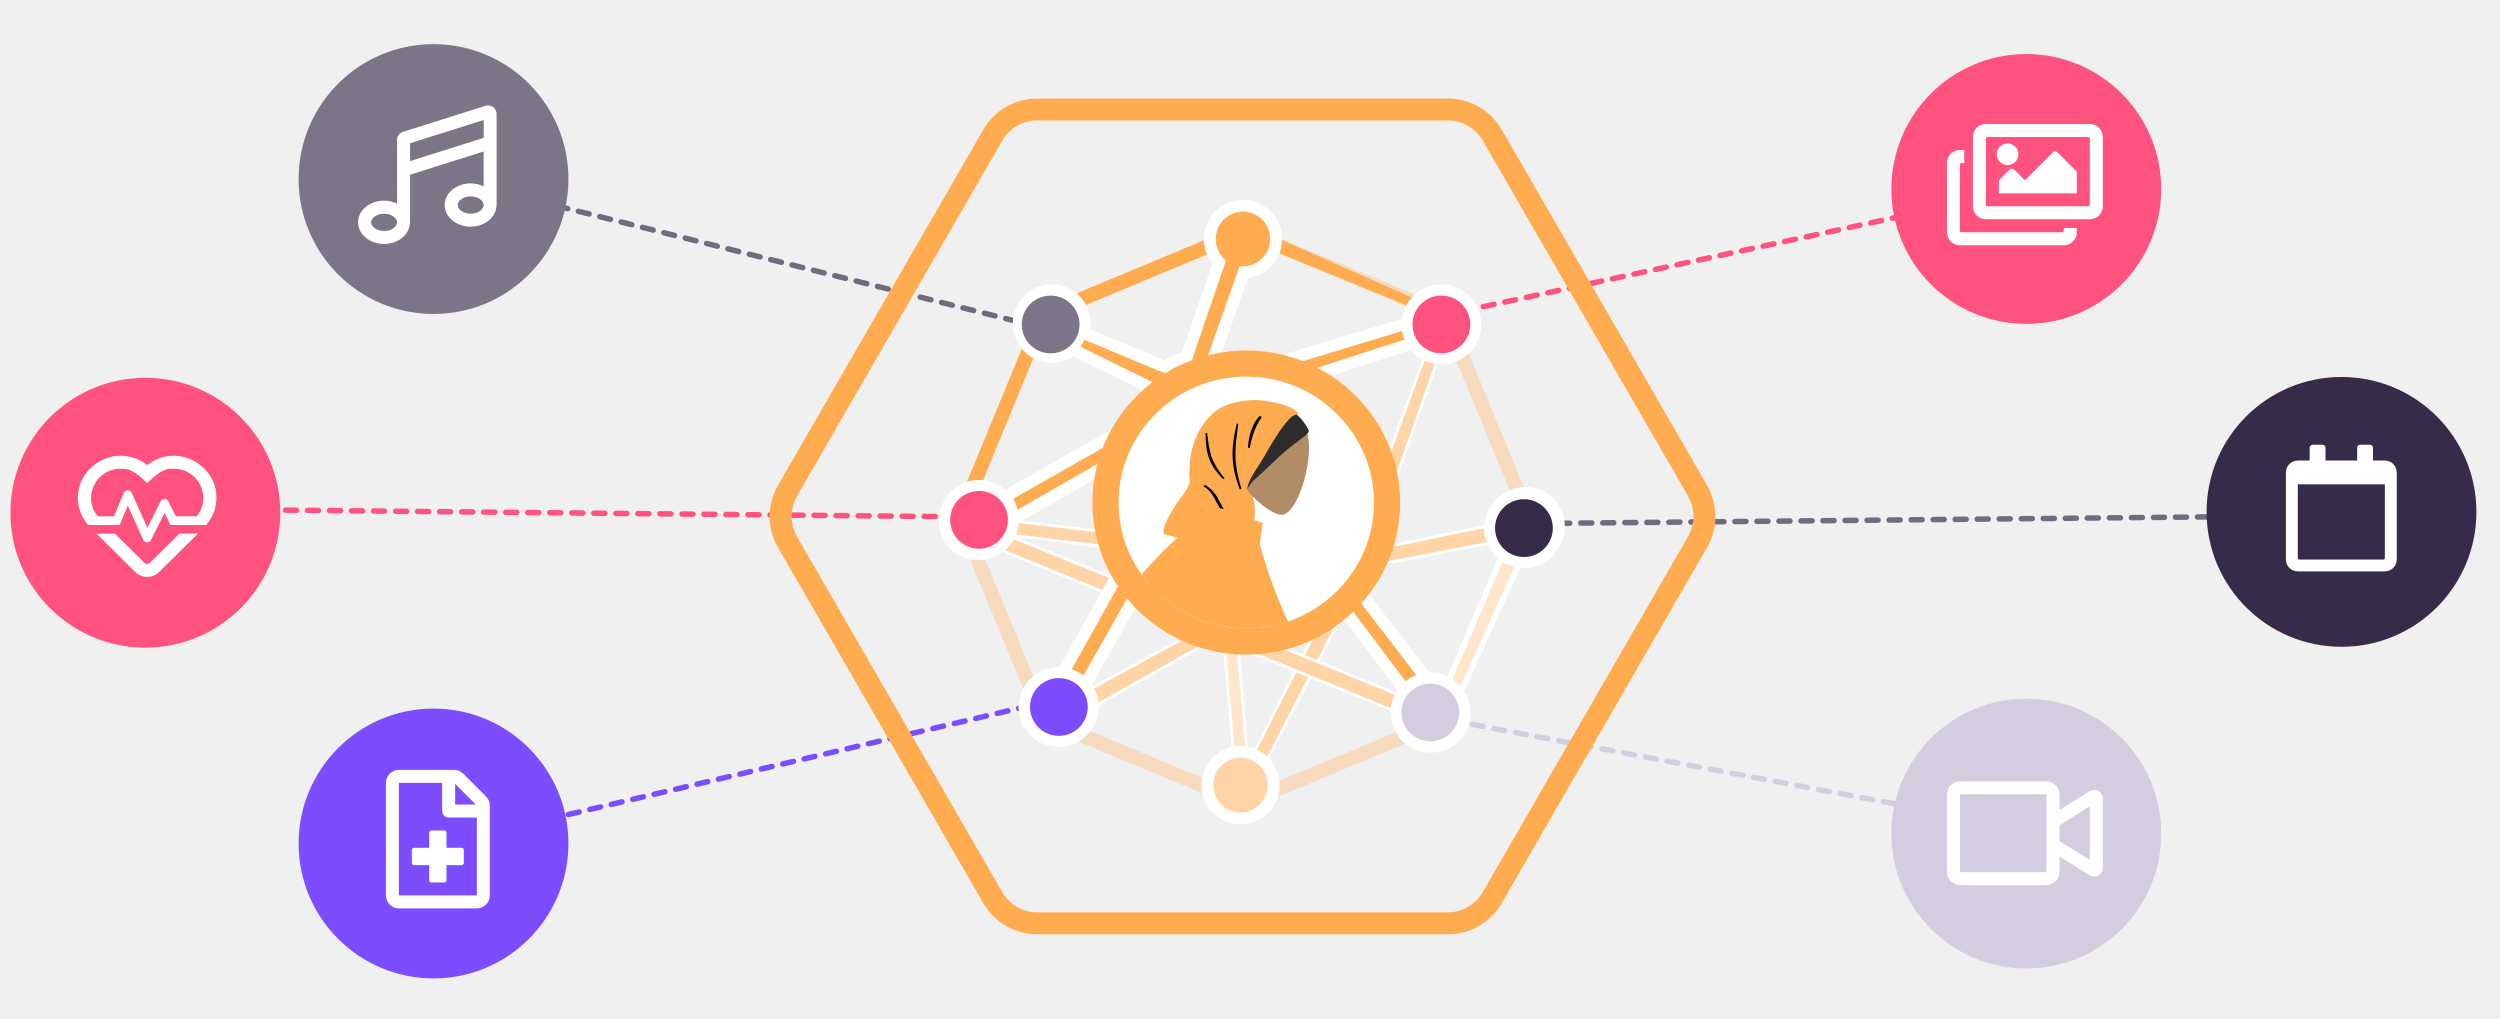
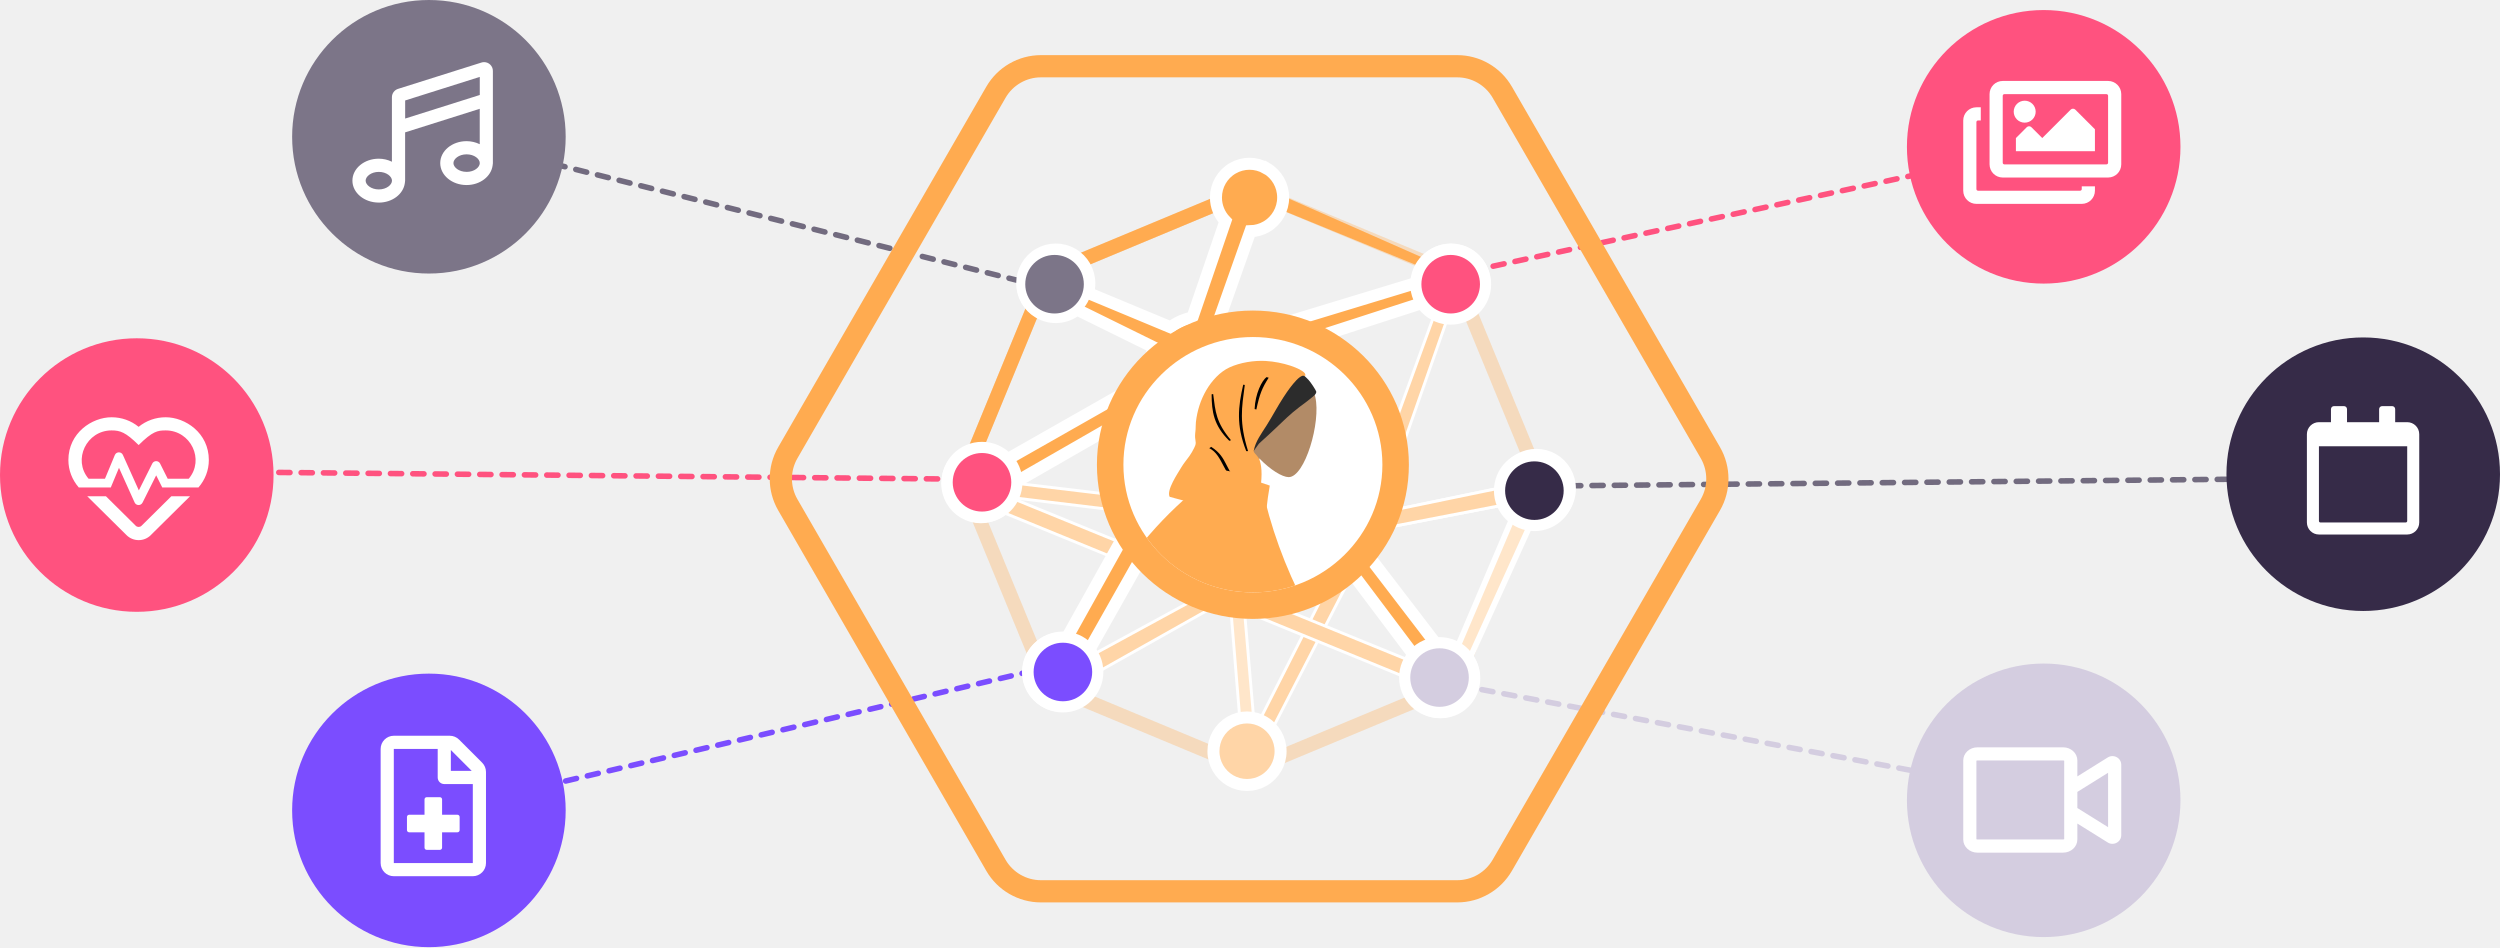
- <svg xmlns="http://www.w3.org/2000/svg" id="Layer_1" data-name="Layer 1" viewBox="0 0 1110 452">
+ <svg xmlns="http://www.w3.org/2000/svg" data-name="Layer 1" viewBox="0 0 1094.88 414.81">
  <defs>
-     <mask id="mask" x="591" y="-325.45" width="220.44" height="379.36" maskUnits="userSpaceOnUse" />
-     <mask id="mask-1" x="420.37" y="167.2" width="220.44" height="375.16" maskUnits="userSpaceOnUse">
-       <g id="mask-2">
-         <ellipse id="path-1-2" data-name="path-1" cx="553.35" cy="223.13" rx="56.71" ry="55.92" fill="#fff" />
-       </g>
+     <mask id="a" width="220.44" height="379.36" x="591" y="-325.45" maskUnits="userSpaceOnUse" />
+     <mask id="b" width="220.44" height="375.16" x="420.37" y="167.2" maskUnits="userSpaceOnUse">
+       <ellipse cx="553.35" cy="223.13" fill="#fff" data-name="path-1" rx="56.71" ry="55.92" />
    </mask>
  </defs>
-   <g id="humaaan-9">
-     <g id="Clipped">
-       <g mask="url(#mask)">
-         <g id="Group">
-           <g id="Bottom_Standing_Sprint" data-name="Bottom/Standing/Sprint">
-             <path id="Leg" d="M675.24-180.62c1.66,22.64,108.43,89.3,109.05,91.17.28.83-10.8,41.74-33.23,93.46l9.33,3.63c34.41-54.78,50.73-99.72,48.96-105.56-2.53-8.36-30.14-35.85-82.84-82.47l-51.27-.24Z" fill="#b28b67" />
-             <g id="Accessories_Shoe_Flat-Sneaker" data-name="Accessories/Shoe/Flat-Sneaker">
-               <path id="shoe" d="M747.62,2.25c-1.91,2.23-3.09,3.99-3.56,5.27-.57,1.56-1.14,3.93-1.71,7.11,1.81.66,18.05,6.57,48.72,17.73,2.79-3.73,2.88-6.26.28-7.58-2.61-1.33-4.76-2.45-6.47-3.38l-18.96-18.34c-.37-.35-.95-.34-1.3.02,0,0-.01.01-.02.02l-2.74,3h0c-2.95.26-5.22.1-6.8-.47-1.28-.47-2.86-1.63-4.75-3.49h0c-.72-.71-1.89-.71-2.6.02-.03.03-.06.06-.09.1Z" fill="#e4e4e4" />
-             </g>
-             <polygon id="Leg-2" data-name="Leg" points="687.51 -180.62 639.95 -51.69 593.2 44.94 604.23 44.94 724.9 -180.62 687.51 -180.62" fill="#997659" />
-             <g id="Accessories_Shoe_Flat-Sneaker-2" data-name="Accessories/Shoe/Flat-Sneaker">
-               <path id="shoe-2" data-name="shoe" d="M592.54,40.48c-1.03,2.75-1.54,4.8-1.54,6.17,0,1.66.28,4.08.83,7.26h51.84c1.35-4.46.57-6.86-2.33-7.22-2.9-.36-5.31-.68-7.23-.96l-24.1-10.75c-.46-.21-1.01,0-1.22.47,0,0,0,.02-.01.02l-1.55,3.76h0c-2.69,1.25-4.87,1.88-6.55,1.88-1.36,0-3.25-.55-5.65-1.65h0c-.92-.42-2.02-.02-2.44.91-.02.04-.04.08-.05.12Z" fill="#e4e4e4" />
-             </g>
-             <path id="Pant" d="M597.42,24.87l24.51,4.6c18.95-27.89,98.25-156.86,106.95-210.08h-54.56c-29.04,38.48-58.83,177.14-76.89,205.48Z" fill="#5c63ab" />
-           </g>
-         </g>
+   <g mask="url(#a)" transform="translate(-4.64 -19.6)">
+     <g data-name="Bottom/Standing/Sprint">
+       <path fill="#b28b67" d="M675.24-180.62c1.66 22.64 108.43 89.3 109.05 91.17.28.83-10.8 41.74-33.23 93.46l9.33 3.63c34.41-54.78 50.73-99.72 48.96-105.56-2.53-8.36-30.14-35.85-82.84-82.47l-51.27-.24z" />
+       <path fill="#e4e4e4" d="M747.62 2.25c-1.91 2.23-3.09 3.99-3.56 5.27-.57 1.56-1.14 3.93-1.71 7.11 1.81.66 18.05 6.57 48.72 17.73 2.79-3.73 2.88-6.26.28-7.58-2.61-1.33-4.76-2.45-6.47-3.38L765.92 3.06a.927.927 0 0 0-1.3.02l-.02.02-2.74 3c-2.95.26-5.22.1-6.8-.47-1.28-.47-2.86-1.63-4.75-3.49-.72-.71-1.89-.71-2.6.02-.03.03-.06.06-.09.1z" data-name="Accessories/Shoe/Flat-Sneaker" />
+       <path fill="#997659" d="M593.2 44.94h11.03L724.9-180.62h-37.39L639.95-51.69z" data-name="Leg" />
+       <g data-name="Accessories/Shoe/Flat-Sneaker">
+         <path fill="#e4e4e4" d="M592.54 40.48c-1.03 2.75-1.54 4.8-1.54 6.17 0 1.66.28 4.08.83 7.26h51.84c1.35-4.46.57-6.86-2.33-7.22-2.9-.36-5.31-.68-7.23-.96l-24.1-10.75a.922.922 0 0 0-1.22.47s0 .02-.01.02l-1.55 3.76c-2.69 1.25-4.87 1.88-6.55 1.88-1.36 0-3.25-.55-5.65-1.65a1.84 1.84 0 0 0-2.44.91c-.02.04-.04.08-.05.12z" data-name="shoe" />
      </g>
+       <path fill="#5c63ab" d="m597.42 24.87 24.51 4.6c18.95-27.89 98.25-156.86 106.95-210.08h-54.56c-29.04 38.48-58.83 177.14-76.89 205.48z" />
    </g>
  </g>
-   <line id="Path-7" x1="190.42" y1="77.14" x2="456.99" y2="144.07" fill="none" stroke="#726b7f" stroke-dasharray="4.89 4.89" stroke-linecap="round" stroke-linejoin="round" stroke-width="2.44" />
-   <line id="Path-8" x1="68.07" y1="225.93" x2="427.2" y2="229.46" fill="none" stroke="#ff527f" stroke-dasharray="4.89 4.89" stroke-linecap="round" stroke-linejoin="round" stroke-width="2.44" />
-   <line id="Path-9" x1="195.25" y1="375.12" x2="462.55" y2="312.07" fill="none" stroke="#7b4dff" stroke-dasharray="4.89 4.89" stroke-linecap="round" stroke-linejoin="round" stroke-width="2.44" />
-   <circle id="Oval-Copy-4" cx="64.54" cy="227.65" r="59.9" fill="#ff527f" />
-   <path id="h" d="M67.07,239.72l5.97-11.94,2.66,5.31h15.86c2.9-3.35,4.54-7.53,4.54-12.01.01-11.91-10.34-18.74-18.89-18.74-4.39,0-8.53,1.48-11.86,4.19-3.33-2.72-7.47-4.19-11.86-4.19-8.54,0-18.9,6.84-18.9,18.74,0,4.48,1.65,8.66,4.54,12.01h14.03l3.59-8.61,6.84,15.17c.66,1.48,2.75,1.53,3.47.07ZM65.45,234.38l-6.99-15.54c-.68-1.54-2.88-1.5-3.53.05l-4.31,10.36h-7.2c-7.06-8.35-.84-21.15,10.08-21.15,3.72,0,6.13.74,11.86,6.42,6.14-6.07,8.3-6.42,11.86-6.42,10.96,0,17.15,12.8,10.08,21.15h-9.22l-3.32-6.63c-.71-1.42-2.73-1.42-3.44,0l-5.88,11.76ZM70.66,253.97l17.22-17.04h-8.19l-13.08,12.94c-.7.68-1.81.68-2.51,0l-13.07-12.94h-8.19l17.22,17.04c2.94,2.91,7.68,2.92,10.62,0Z" fill="#fff" />
-   <circle id="Oval-Copy-3" cx="192.48" cy="79.5" r="59.9" fill="#7c7588" />
-   <path id="m" d="M170.54,108.33c5.93,0,10.76-3.74,11.4-8.54.08-.33.12-.67.12-1.04,0-.01,0-.02,0-.03v-21.15l32.68-10.32v15.5c-1.7-.82-3.65-1.33-5.77-1.33-6.37,0-11.53,4.3-11.53,9.61s5.16,9.61,11.53,9.61c5.93,0,10.76-3.75,11.41-8.55.07-.31.11-.64.12-.99v-.08h0s0,0,0,0v-40.36c0-2.2-1.8-3.85-3.84-3.85-.38,0-.77.06-1.16.18l-36.53,11.53c-1.6.5-2.69,1.98-2.69,3.66v28.25c-1.7-.83-3.65-1.33-5.77-1.33-6.37,0-11.53,4.3-11.53,9.61s5.16,9.61,11.53,9.61ZM182.08,71.52v-7.92l32.68-10.32v7.92l-32.68,10.32ZM208.99,94.87c-3.4,0-5.77-2.03-5.77-3.84s2.37-3.84,5.77-3.84,5.77,2.02,5.77,3.84h0c0,1.82-2.37,3.85-5.77,3.85ZM170.54,102.56c-3.4,0-5.77-2.03-5.77-3.84s2.37-3.84,5.77-3.84,5.77,2.03,5.77,3.84-2.37,3.84-5.77,3.84Z" fill="#fff" />
-   <circle id="Oval-Copy" cx="192.48" cy="374.51" r="59.9" fill="#7b4dff" />
-   <path id="f" d="M211.7,403.34c3.18,0,5.78-2.58,5.78-5.77v-39.89c0-1.53-.62-3-1.71-4.09l-10.08-10.08c-1.08-1.08-2.55-1.69-4.07-1.69h-24.51c-3.18.01-5.77,2.6-5.77,5.78v49.97c0,3.18,2.58,5.77,5.77,5.77h34.59ZM211.71,397.57h-34.6v-49.97h19.22v12.5c0,1.6,1.29,2.88,2.88,2.88h12.5v34.59ZM211.23,357.21h-9.14v-9.14l9.14,9.14ZM197.29,391.8c.53,0,.96-.43.96-.96v-6.73h6.73c.53,0,.96-.43.96-.96v-5.77c0-.53-.43-.96-.96-.96h-6.73v-6.73c0-.53-.43-.96-.96-.96h-5.77c-.53,0-.96.43-.96.96v6.73h-6.73c-.53,0-.96.43-.96.96v5.77c0,.53.43.96.96.96h6.73v6.73c0,.53.43.96.96.96h5.77Z" fill="#fff" />
-   <line id="Path-10" x1="898.73" y1="367.73" x2="627.49" y2="316.71" fill="none" stroke="#d4cde0" stroke-dasharray="4.89 4.89" stroke-linecap="round" stroke-linejoin="round" stroke-width="2.44" />
-   <line id="Path-11" x1="1039.25" y1="228.92" x2="668.18" y2="232.58" fill="none" stroke="#726b7f" stroke-dasharray="4.89 4.89" stroke-linecap="round" stroke-linejoin="round" stroke-width="2.44" />
-   <line id="Path-12" x1="902.32" y1="83.45" x2="633.11" y2="141.69" fill="none" stroke="#ff527f" stroke-dasharray="4.89 4.89" stroke-linecap="round" stroke-linejoin="round" stroke-width="2.44" />
-   <circle id="Oval" cx="899.68" cy="83.9" r="59.9" fill="#ff527f" />
-   <path id="i" d="M927.88,97.35c3.19,0,5.77-2.58,5.77-5.77v-30.76c0-3.19-2.58-5.77-5.77-5.77h-46.14c-3.19,0-5.77,2.58-5.77,5.77v30.76c0,3.19,2.58,5.77,5.77,5.77h46.14ZM927.16,91.59h-44.7c-.4,0-.72-.32-.72-.72v-29.32c0-.4.32-.72.72-.72h44.7c.4,0,.72.32.72.72v29.32c0,.4-.32.72-.72.72ZM891.36,73.32c2.65,0,4.81-2.15,4.81-4.81s-2.15-4.81-4.81-4.81-4.81,2.15-4.81,4.81,2.15,4.81,4.81,4.81ZM916.35,108.89c3.19,0,5.77-2.58,5.77-5.77v-1.92h-5.77v1.2c0,.4-.32.72-.72.72h-44.7c-.4,0-.72-.32-.72-.72v-29.32c0-.4.32-.72.72-.72h1.2v-5.77h-1.92c-3.19,0-5.77,2.58-5.77,5.77v30.76c0,3.19,2.58,5.77,5.77,5.77h46.14ZM922.12,85.82v-9.61l-8.59-8.59c-.56-.56-1.48-.56-2.04,0l-12.44,12.44-4.75-4.75c-.56-.56-1.48-.56-2.04,0l-4.75,4.75v5.77h34.6Z" fill="#fff" />
-   <circle id="Oval-Copy-2" cx="899.68" cy="370.1" r="59.9" fill="#d4cde0" />
-   <path id="v" d="M908.2,393.01c3.44,0,6.22-2.57,6.22-5.74v-7l13.18,8.21c.68.48,1.45.68,2.19.68,1.99,0,3.86-1.56,3.86-3.78v-30.87c0-2.22-1.86-3.78-3.86-3.78-.74,0-1.5.22-2.19.68l-13.18,8.22v-7c0-3.17-2.79-5.74-6.22-5.74h-37.53c-3.44,0-6.22,2.57-6.22,5.74v34.65c0,3.17,2.79,5.74,6.22,5.74h37.53ZM908.2,387.24h-37.53c-.24,0-.38-.07-.46-.13v-34.34c.07-.05.22-.13.46-.13h37.53c.24,0,.38.07.46.13v34.34c-.07.05-.22.13-.46.13ZM927.88,381.86l-13.46-8.39v-7.05l13.46-8.39v23.83Z" fill="#fff" />
-   <circle id="Oval-Copy-5" cx="1039.62" cy="227.28" r="59.9" fill="#362b48" />
-   <path id="c" d="M1058.88,253.69c2.91,0,5.27-2.36,5.27-5.27v-38.66c0-2.91-2.36-5.27-5.27-5.27h-5.27v-5.71c0-.72-.59-1.32-1.32-1.32h-4.39c-.72,0-1.32.59-1.32,1.32v5.71h-14.06v-5.71c0-.72-.59-1.32-1.32-1.32h-4.39c-.72,0-1.32.59-1.32,1.32v5.71h-5.27c-2.91,0-5.27,2.36-5.27,5.27v38.66c0,2.91,2.36,5.27,5.27,5.27h38.66ZM1058.22,248.42h-37.34c-.36,0-.66-.3-.66-.66v-32.73h38.66v32.73c0,.36-.3.66-.66.66Z" fill="#fff" />
-   <path id="Polygon" d="M662.57,60.01l91.14,157.87c4.07,7.05,4.07,15.74,0,22.8l-91.14,157.87c-4.07,7.05-11.6,11.4-19.74,11.4h-182.29c-8.14,0-15.67-4.34-19.74-11.4l-91.14-157.87c-4.07-7.05-4.07-15.74,0-22.8l91.14-157.87c4.07-7.05,11.6-11.4,19.74-11.4h182.29c8.14,0,15.67,4.34,19.74,11.4Z" fill="none" stroke="#ffab50" stroke-miterlimit="4" stroke-width="9.73" />
-   <g id="Group-2" data-name="Group">
-     <polygon id="Path-25" points="554.01 339.52 560.39 341.71 604.57 255.97 643.54 144.79 636.56 147.09 598.29 252.35 554.01 339.52" fill="#ffd5a7" fill-rule="evenodd" stroke="#fff" stroke-width="1.27" />
-     <polygon id="Path-24" points="472.9 311.98 590.37 248.03 675.22 230.5 675.22 238.41 590.37 254.83 472.9 320.97 472.9 311.98" fill="#ffd5a7" fill-rule="evenodd" stroke="#fff" stroke-width="1.27" />
-     <polygon id="Path-24-2" data-name="Path-24" points="434.24 229.42 590.37 248.03 675.22 230.5 675.22 238.41 590.37 254.83 434.24 235.87 434.24 229.42" fill="#ffd5a7" fill-rule="evenodd" stroke="#fff" stroke-width="1.27" />
-     <polygon id="Path-24-3" data-name="Path-24" points="541.47 191.3 554.79 347.15 549.22 353.94 535.89 191.3 541.47 191.3" fill="#ffe6ca" fill-rule="evenodd" stroke="#fff" stroke-width="1.27" />
-     <polygon id="Path-24-4" data-name="Path-24" points="439.81 234.5 628.49 311.57 625.46 318.36 439.32 242.13 439.81 234.5" fill="#ffd5a7" fill-rule="evenodd" stroke="#fff" stroke-width="1.27" />
-     <path id="Combined-Shape" d="M552.47,99.24l91.6,38.18,37.94,92.18-37.94,92.18-91.6,38.18-91.6-38.18-37.94-92.18,37.94-92.18,91.6-38.18ZM552.47,106.08l-86.8,36.18-35.95,87.35,35.95,87.35,86.8,36.18,86.8-36.18,35.95-87.35-35.95-87.35-86.8-36.18Z" fill="#ffab50" fill-rule="evenodd" isolation="isolate" opacity=".32" />
-     <path id="Combined-Shape-2" data-name="Combined-Shape" d="M552.47,99.24l89.82,39.64-4.77,1.97-85.04-34.78-86.8,36.18-34.56,83.97-8.18,3.38,37.94-92.18,91.6-38.18Z" fill="#ffab50" fill-rule="evenodd" />
-     <polygon id="Path-2" points="671.38 236.13 640.15 309.58 644.34 316.71 682.01 233.6 671.38 236.13" fill="#ffe6ca" fill-rule="evenodd" stroke="#fff" stroke-width="2.54" />
-     <path id="Polygon-Copy-8" d="M684.83,220.79c4.55,2.64,7.35,7.51,7.35,12.77v.08c0,5.26-2.8,10.13-7.35,12.77-4.54,2.64-10.15,2.64-14.7,0-4.55-2.64-7.35-7.51-7.35-12.77v-.08c0-5.26,2.8-10.13,7.35-12.77,4.54-2.64,10.15-2.64,14.7,0Z" fill="#bfb0ff" fill-rule="evenodd" stroke="#fff" stroke-width="5.26" />
-     <path id="Polygon-Copy" d="M558.12,335.79c4.55,2.64,7.35,7.51,7.35,12.77v.08c0,5.26-2.8,10.13-7.35,12.77-4.54,2.64-10.15,2.64-14.7,0-4.55-2.64-7.35-7.51-7.35-12.77v-.08c0-5.26,2.8-10.13,7.35-12.77,4.54-2.64,10.15-2.64,14.7,0Z" fill="#ffd5a7" fill-rule="evenodd" stroke="#fff" stroke-width="5.26" />
-     <path id="Combined-Shape-3" data-name="Combined-Shape" d="M559.25,93.27c4.55,2.64,7.35,7.51,7.35,12.77v.08c0,5.26-2.8,10.13-7.35,12.77-2.17,1.26-4.58,1.92-7.01,1.98l-13.46,38.06c2.14.57,4.22,1.43,6.18,2.56l1.19.69c1.81,1.04,3.4,2.34,4.75,3.83l74.55-22.66v-.2c.17-5.08,2.93-9.73,7.34-12.29,4.54-2.64,10.15-2.64,14.7,0,4.55,2.64,7.35,7.51,7.35,12.77v.08c0,5.26-2.8,10.13-7.35,12.77-4.54,2.64-10.15,2.64-14.7,0-1.91-1.11-3.51-2.61-4.73-4.37l-72.37,23.41c.48,2.43.52,4.97.05,7.5l-.96,5.2c-.47,2.55-1.37,4.96-2.63,7.13l32.75,42.75c4.14-1.66,8.87-1.35,12.79.93,4.55,2.64,7.35,7.51,7.35,12.77v.08c0,3.2-1.04,6.26-2.88,8.76l31.73,41.41c3.09-.36,6.27.26,9.05,1.88,4.55,2.64,7.35,7.51,7.35,12.77v.08c0,5.26-2.8,10.13-7.35,12.77-4.54,2.64-10.15,2.64-14.7,0-4.55-2.64-7.35-7.51-7.35-12.77v-.08c0-3.52,1.26-6.87,3.45-9.49l-30.8-40.94c-3.55.8-7.32.26-10.56-1.62-4.55-2.64-7.35-7.51-7.35-12.77v-.08c0-2.48.62-4.87,1.76-6.99l-31.82-42.29c-1.65,1.15-3.47,2.09-5.41,2.78-1.02.36-2.05.64-3.1.86l-55.81,98.82c1.92,2.53,3,5.65,3,8.93v.08c0,5.26-2.8,10.13-7.35,12.77-4.54,2.64-10.15,2.64-14.7,0-4.55-2.64-7.35-7.51-7.35-12.77v-.08c0-5.26,2.8-10.13,7.35-12.77,2.9-1.69,6.24-2.29,9.45-1.83l52.51-94.15c-2.29-.85-4.47-2.06-6.44-3.62l-1.03-.82c-2.05-1.62-3.77-3.55-5.13-5.68l-62.66,36c0,.09,0,.18,0,.26v.08c0,5.26-2.8,10.13-7.35,12.77-4.54,2.64-10.15,2.64-14.7,0-4.55-2.64-7.35-7.51-7.35-12.77v-.08c0-5.26,2.8-10.13,7.35-12.77,4.54-2.64,10.15-2.64,14.7,0,1.28.74,2.42,1.66,3.4,2.71l63.12-35.87c-.28-2.25-.23-4.56.16-6.85l.2-1.13c.34-1.94.91-3.8,1.7-5.55l-33.86-16.68c-.59.48-1.23.93-1.91,1.32-4.54,2.64-10.15,2.64-14.7,0-4.55-2.64-7.35-7.51-7.35-12.77v-.08c0-5.26,2.8-10.13,7.35-12.77,4.54-2.64,10.15-2.64,14.7,0,4.55,2.64,7.35,7.51,7.35,12.77v.08c0,1.43-.21,2.82-.6,4.16l36.16,15.05c1.53-1.15,3.2-2.12,5.01-2.87,1.49-.62,3.03-1.1,4.58-1.42l14.45-42.23c-2.62-2.72-4.14-6.38-4.14-10.25v-.08c0-5.26,2.8-10.13,7.35-12.77,4.54-2.64,10.15-2.64,14.7,0Z" fill="#ffab50" fill-rule="evenodd" stroke="#fff" stroke-width="5.26" />
+   <path fill="none" stroke="#726b7f" stroke-dasharray="4.89, 4.89" stroke-linecap="round" stroke-linejoin="round" stroke-width="2.44" d="m185.78 57.54 266.57 66.93" />
+   <path fill="none" stroke="#ff527f" stroke-dasharray="4.89, 4.89" stroke-linecap="round" stroke-linejoin="round" stroke-width="2.44" d="m63.43 206.33 359.13 3.53" />
+   <path fill="none" stroke="#7b4dff" stroke-dasharray="4.89, 4.89" stroke-linecap="round" stroke-linejoin="round" stroke-width="2.44" d="m190.61 355.52 267.3-63.05" />
+   <circle cx="59.9" cy="208.05" r="59.9" fill="#ff527f" />
+   <path fill="#fff" d="m62.43 220.12 5.97-11.94 2.66 5.31h15.86c2.9-3.35 4.54-7.53 4.54-12.01.01-11.91-10.34-18.74-18.89-18.74-4.39 0-8.53 1.48-11.86 4.19-3.33-2.72-7.47-4.19-11.86-4.19-8.54 0-18.9 6.84-18.9 18.74 0 4.48 1.65 8.66 4.54 12.01h14.03l3.59-8.61 6.84 15.17c.66 1.48 2.75 1.53 3.47.07zm-1.62-5.34-6.99-15.54c-.68-1.54-2.88-1.5-3.53.05l-4.31 10.36h-7.2c-7.06-8.35-.84-21.15 10.08-21.15 3.72 0 6.13.74 11.86 6.42 6.14-6.07 8.3-6.42 11.86-6.42 10.96 0 17.15 12.8 10.08 21.15h-9.22l-3.32-6.63c-.71-1.42-2.73-1.42-3.44 0l-5.88 11.76zm5.21 19.59 17.22-17.04h-8.19l-13.08 12.94a1.8 1.8 0 0 1-2.51 0l-13.07-12.94H38.2l17.22 17.04c2.94 2.91 7.68 2.92 10.62 0z" />
+   <circle cx="187.84" cy="59.9" r="59.9" fill="#7c7588" />
+   <path fill="#fff" d="M165.9 88.73c5.93 0 10.76-3.74 11.4-8.54.08-.33.12-.67.12-1.04V57.97l32.68-10.32v15.5a13.24 13.24 0 0 0-5.77-1.33c-6.37 0-11.53 4.3-11.53 9.61s5.16 9.61 11.53 9.61c5.93 0 10.76-3.75 11.41-8.55.07-.31.11-.64.12-.99V31.06c0-2.2-1.8-3.85-3.84-3.85-.38 0-.77.06-1.16.18l-36.53 11.53c-1.6.5-2.69 1.98-2.69 3.66v28.25a13.1 13.1 0 0 0-5.77-1.33c-6.37 0-11.53 4.3-11.53 9.61s5.16 9.61 11.53 9.61zm11.54-36.81V44l32.68-10.32v7.92zm26.91 23.35c-3.4 0-5.77-2.03-5.77-3.84s2.37-3.84 5.77-3.84c3.4 0 5.77 2.02 5.77 3.84 0 1.82-2.37 3.85-5.77 3.85zm-38.45 7.69c-3.4 0-5.77-2.03-5.77-3.84s2.37-3.84 5.77-3.84c3.4 0 5.77 2.03 5.77 3.84s-2.37 3.84-5.77 3.84z" />
+   <circle cx="187.84" cy="354.91" r="59.9" fill="#7b4dff" />
+   <path fill="#fff" d="M207.06 383.74c3.18 0 5.78-2.58 5.78-5.77v-39.89c0-1.53-.62-3-1.71-4.09l-10.08-10.08a5.77 5.77 0 0 0-4.07-1.69h-24.51c-3.18.01-5.77 2.6-5.77 5.78v49.97c0 3.18 2.58 5.77 5.77 5.77zm.01-5.77h-34.6V328h19.22v12.5c0 1.6 1.29 2.88 2.88 2.88h12.5zm-.48-40.36h-9.14v-9.14zm-13.94 34.59c.53 0 .96-.43.96-.96v-6.73h6.73c.53 0 .96-.43.96-.96v-5.77a.96.96 0 0 0-.96-.96h-6.73v-6.73a.96.96 0 0 0-.96-.96h-5.77a.96.96 0 0 0-.96.96v6.73h-6.73a.96.96 0 0 0-.96.96v5.77c0 .53.43.96.96.96h6.73v6.73c0 .53.43.96.96.96z" />
+   <path fill="none" stroke="#d4cde0" stroke-dasharray="4.89, 4.89" stroke-linecap="round" stroke-linejoin="round" stroke-width="2.44" d="m894.09 348.13-271.24-51.02" />
+   <path fill="none" stroke="#726b7f" stroke-dasharray="4.89, 4.89" stroke-linecap="round" stroke-linejoin="round" stroke-width="2.44" d="m1034.61 209.32-371.07 3.66" />
+   <path fill="none" stroke="#ff527f" stroke-dasharray="4.89, 4.89" stroke-linecap="round" stroke-linejoin="round" stroke-width="2.44" d="m897.68 63.85-269.21 58.24" />
+   <circle cx="895.04" cy="64.3" r="59.9" fill="#ff527f" />
+   <path fill="#fff" d="M923.24 77.75c3.19 0 5.77-2.58 5.77-5.77V41.22c0-3.19-2.58-5.77-5.77-5.77H877.1c-3.19 0-5.77 2.58-5.77 5.77v30.76c0 3.19 2.58 5.77 5.77 5.77zm-.72-5.76h-44.7c-.4 0-.72-.32-.72-.72V41.95c0-.4.32-.72.72-.72h44.7c.4 0 .72.32.72.72v29.32c0 .4-.32.72-.72.72zm-35.8-18.27c2.65 0 4.81-2.15 4.81-4.81 0-2.66-2.15-4.81-4.81-4.81-2.66 0-4.81 2.15-4.81 4.81 0 2.66 2.15 4.81 4.81 4.81zm24.99 35.57c3.19 0 5.77-2.58 5.77-5.77V81.6h-5.77v1.2c0 .4-.32.72-.72.72h-44.7c-.4 0-.72-.32-.72-.72V53.48c0-.4.32-.72.72-.72h1.2v-5.77h-1.92c-3.19 0-5.77 2.58-5.77 5.77v30.76c0 3.19 2.58 5.77 5.77 5.77zm5.77-23.07v-9.61l-8.59-8.59c-.56-.56-1.48-.56-2.04 0l-12.44 12.44-4.75-4.75c-.56-.56-1.48-.56-2.04 0l-4.75 4.75v5.77h34.6z" />
+   <circle cx="895.04" cy="350.5" r="59.9" fill="#d4cde0" />
+   <path fill="#fff" d="M903.56 373.41c3.44 0 6.22-2.57 6.22-5.74v-7l13.18 8.21c.68.48 1.45.68 2.19.68 1.99 0 3.86-1.56 3.86-3.78v-30.87c0-2.22-1.86-3.78-3.86-3.78-.74 0-1.5.22-2.19.68l-13.18 8.22v-7c0-3.17-2.79-5.74-6.22-5.74h-37.53c-3.44 0-6.22 2.57-6.22 5.74v34.65c0 3.17 2.79 5.74 6.22 5.74h37.53zm0-5.77h-37.53c-.24 0-.38-.07-.46-.13v-34.34c.07-.05.22-.13.46-.13h37.53c.24 0 .38.07.46.13v34.34c-.07.05-.22.13-.46.13zm19.68-5.38-13.46-8.39v-7.05l13.46-8.39z" />
+   <circle cx="1034.98" cy="207.68" r="59.9" fill="#362b48" />
+   <path fill="#fff" d="M1054.24 234.09a5.27 5.27 0 0 0 5.27-5.27v-38.66a5.27 5.27 0 0 0-5.27-5.27h-5.27v-5.71c0-.72-.59-1.32-1.32-1.32h-4.39c-.72 0-1.32.59-1.32 1.32v5.71h-14.06v-5.71c0-.72-.59-1.32-1.32-1.32h-4.39c-.72 0-1.32.59-1.32 1.32v5.71h-5.27a5.27 5.27 0 0 0-5.27 5.27v38.66a5.27 5.27 0 0 0 5.27 5.27zm-.66-5.27h-37.34c-.36 0-.66-.3-.66-.66v-32.73h38.66v32.73c0 .36-.3.66-.66.66z" />
+   <path fill="none" stroke="#ffab50" stroke-width="9.73" d="m657.93 40.41 91.14 157.87a22.814 22.814 0 0 1 0 22.8l-91.14 157.87a22.804 22.804 0 0 1-19.74 11.4H455.9c-8.14 0-15.67-4.34-19.74-11.4l-91.14-157.87a22.814 22.814 0 0 1 0-22.8l91.14-157.87c4.07-7.05 11.6-11.4 19.74-11.4h182.29c8.14 0 15.67 4.34 19.74 11.4z" />
+   <g fill-rule="evenodd" data-name="Group">
+     <path fill="#ffd5a7" stroke="#fff" stroke-width="1.27" d="m599.93 236.37 38.97-111.18-6.98 2.3-38.27 105.26-44.28 87.17 6.38 2.19z" />
+     <path fill="#ffd5a7" stroke="#fff" stroke-width="1.27" d="M670.58 210.9v7.91l-84.85 16.42-117.47 66.14v-8.99l117.47-63.95z" />
+     <path fill="#ffd5a7" stroke="#fff" stroke-width="1.27" d="M670.58 210.9v7.91l-84.85 16.42-156.13-18.96v-6.45l156.13 18.61z" data-name="Path-24" />
+     <path fill="#ffe6ca" stroke="#fff" stroke-width="1.27" d="M544.58 334.34 531.25 171.7h5.58l13.32 155.85z" data-name="Path-24" />
+     <path fill="#ffd5a7" stroke="#fff" stroke-width="1.27" d="m620.82 298.76-186.14-76.23.49-7.63 188.68 77.07z" data-name="Path-24" />
+     <path fill="#ffab50" d="m547.83 79.64 91.6 38.18L677.37 210l-37.94 92.18-91.6 38.18-91.6-38.18L418.29 210l37.94-92.18zm0 6.84-86.8 36.18-35.95 87.35 35.95 87.35 86.8 36.18 86.8-36.18 35.95-87.35-35.95-87.35z" opacity=".32" />
+     <path fill="#ffab50" d="m547.83 79.64 89.82 39.64-4.77 1.97-85.04-34.78-86.8 36.18-34.56 83.97-8.18 3.38 37.94-92.18 91.6-38.18z" data-name="Combined-Shape" />
+     <path fill="#ffe6ca" stroke="#fff" stroke-width="2.54" d="M639.7 297.11 677.37 214l-10.63 2.53-31.23 73.45z" />
+     <path fill="#bfb0ff" stroke="#fff" stroke-width="5.26" d="M680.19 201.19c4.55 2.64 7.35 7.51 7.35 12.77v.08c0 5.26-2.8 10.13-7.35 12.77a14.632 14.632 0 0 1-14.7 0 14.767 14.767 0 0 1-7.35-12.77v-.08c0-5.26 2.8-10.13 7.35-12.77a14.632 14.632 0 0 1 14.7 0z" />
+     <path fill="#ffd5a7" stroke="#fff" stroke-width="5.26" d="M553.48 316.19c4.55 2.64 7.35 7.51 7.35 12.77v.08c0 5.26-2.8 10.13-7.35 12.77a14.632 14.632 0 0 1-14.7 0 14.767 14.767 0 0 1-7.35-12.77v-.08c0-5.26 2.8-10.13 7.35-12.77a14.632 14.632 0 0 1 14.7 0z" />
+     <path fill="#ffab50" stroke="#fff" stroke-width="5.26" d="M554.61 73.67c4.55 2.64 7.35 7.51 7.35 12.77v.08c0 5.26-2.8 10.13-7.35 12.77a14.661 14.661 0 0 1-7.01 1.98l-13.46 38.06c2.14.57 4.22 1.43 6.18 2.56l1.19.69c1.81 1.04 3.4 2.34 4.75 3.83l74.55-22.66v-.2c.17-5.08 2.93-9.73 7.34-12.29a14.632 14.632 0 0 1 14.7 0c4.55 2.64 7.35 7.51 7.35 12.77v.08c0 5.26-2.8 10.13-7.35 12.77a14.632 14.632 0 0 1-14.7 0 14.794 14.794 0 0 1-4.73-4.37l-72.37 23.41c.48 2.43.52 4.97.05 7.5l-.96 5.2c-.47 2.55-1.37 4.96-2.63 7.13l32.75 42.75c4.14-1.66 8.87-1.35 12.79.93 4.55 2.64 7.35 7.51 7.35 12.77v.08c0 3.2-1.04 6.26-2.88 8.76l31.73 41.41c3.09-.36 6.27.26 9.05 1.88 4.55 2.64 7.35 7.51 7.35 12.77v.08c0 5.26-2.8 10.13-7.35 12.77a14.632 14.632 0 0 1-14.7 0 14.767 14.767 0 0 1-7.35-12.77v-.08c0-3.52 1.26-6.87 3.45-9.49l-30.8-40.94c-3.55.8-7.32.26-10.56-1.62a14.767 14.767 0 0 1-7.35-12.77v-.08c0-2.48.62-4.87 1.76-6.99l-31.82-42.29a22.867 22.867 0 0 1-5.41 2.78c-1.02.36-2.05.64-3.1.86l-55.81 98.82c1.92 2.53 3 5.65 3 8.93v.08c0 5.26-2.8 10.13-7.35 12.77a14.632 14.632 0 0 1-14.7 0 14.767 14.767 0 0 1-7.35-12.77v-.08c0-5.26 2.8-10.13 7.35-12.77a14.64 14.64 0 0 1 9.45-1.83l52.51-94.15c-2.29-.85-4.47-2.06-6.44-3.62l-1.03-.82a23.026 23.026 0 0 1-5.13-5.68l-62.66 36v.34c0 5.26-2.8 10.13-7.35 12.77a14.632 14.632 0 0 1-14.7 0 14.767 14.767 0 0 1-7.35-12.77v-.08c0-5.26 2.8-10.13 7.35-12.77a14.632 14.632 0 0 1 14.7 0c1.28.74 2.42 1.66 3.4 2.71l63.12-35.87c-.28-2.25-.23-4.56.16-6.85l.2-1.13c.34-1.94.91-3.8 1.7-5.55l-33.86-16.68a14.632 14.632 0 0 1-16.61 1.32 14.767 14.767 0 0 1-7.35-12.77v-.08c0-5.26 2.8-10.13 7.35-12.77a14.632 14.632 0 0 1 14.7 0c4.55 2.64 7.35 7.51 7.35 12.77v.08c0 1.43-.21 2.82-.6 4.16l36.16 15.05c1.53-1.15 3.2-2.12 5.01-2.87 1.49-.62 3.03-1.1 4.58-1.42l14.45-42.23a14.778 14.778 0 0 1-4.14-10.25v-.08c0-5.26 2.8-10.13 7.35-12.77a14.632 14.632 0 0 1 14.7 0z" data-name="Combined-Shape" />
  </g>
-   <circle id="Oval-2" data-name="Oval" cx="639.97" cy="144.07" r="15.27" fill="#ff527f" stroke="#fff" stroke-width="4.89" />
-   <circle id="Oval-Copy-6" cx="676.63" cy="234.48" r="15.27" fill="#362b48" stroke="#fff" stroke-width="4.89" />
-   <circle id="Oval-Copy-7" cx="635.09" cy="316.34" r="15.27" fill="#d4cde0" stroke="#fff" stroke-width="4.89" />
-   <circle id="Oval-Copy-8" cx="470.14" cy="313.9" r="15.27" fill="#7b4dff" stroke="#fff" stroke-width="4.89" />
-   <circle id="Oval-Copy-9" cx="434.71" cy="230.82" r="15.27" fill="#ff527f" stroke="#fff" stroke-width="4.89" />
-   <circle id="Oval-Copy-10" cx="466.48" cy="144.07" r="14.66" fill="#7c7588" stroke="#fff" stroke-width="3.67" />
-   <g id="humaaan-9-2" data-name="humaaan-9">
-     <g id="Mask">
-       <g id="path-1-link">
-         <ellipse id="path-1" cx="553.35" cy="223.13" rx="56.71" ry="55.92" />
-       </g>
-       <ellipse id="Oval-3" data-name="Oval" cx="553.35" cy="223.13" rx="59.07" ry="58.29" fill="#fff" stroke="#fff" stroke-width="3.43" />
+   <circle cx="635.33" cy="124.47" r="15.27" fill="#ff527f" stroke="#fff" stroke-width="4.89" data-name="Oval" />
+   <circle cx="671.99" cy="214.88" r="15.27" fill="#362b48" stroke="#fff" stroke-width="4.89" />
+   <circle cx="630.45" cy="296.74" r="15.27" fill="#d4cde0" stroke="#fff" stroke-width="4.89" />
+   <circle cx="465.5" cy="294.3" r="15.27" fill="#7b4dff" stroke="#fff" stroke-width="4.89" />
+   <circle cx="430.07" cy="211.22" r="15.27" fill="#ff527f" stroke="#fff" stroke-width="4.89" />
+   <circle cx="461.84" cy="124.47" r="14.66" fill="#7c7588" stroke="#fff" stroke-width="3.67" />
+   <g data-name="humaaan-9">
+     <g transform="translate(-4.64 -19.6)">
+       <ellipse cx="553.35" cy="223.13" rx="56.71" ry="55.92" />
+       <ellipse cx="553.35" cy="223.13" fill="#fff" stroke="#fff" stroke-width="3.43" data-name="Oval" rx="59.07" ry="58.29" />
    </g>
-     <g id="Clipped-2" data-name="Clipped">
-       <path d="M553.35,290.65c-37.67,0-68.31-30.29-68.31-67.52s30.64-67.52,68.31-67.52,68.31,30.29,68.31,67.52-30.64,67.52-68.31,67.52ZM553.35,167.2c-31.27,0-56.71,25.09-56.71,55.92s25.44,55.92,56.71,55.92,56.71-25.09,56.71-55.92-25.44-55.92-56.71-55.92Z" fill="#ffab50" />
-       <g mask="url(#mask-1)">
-         <g id="Group-3" data-name="Group">
-           <g>
-             <g id="Head_Front_Hijab-1" data-name="Head/Front/Hijab-1">
-               <g id="Head">
-                 <path id="Path" d="M580.67,193.46c2.57,10.98-4.56,35.16-11.67,35.1-2.83-.03-8.03-3.22-12.85-8.22l-3.24,26.52-21.31-5.71,16.51-32.26c-2.8-5.9-3.99-12.53-1.76-19.01,6.43-18.66,31.76-7.39,34.33,3.59Z" fill="#b28b67" />
-               </g>
-               <g id="Hijab">
-                 <path id="Front" d="M577.57,185.84c-.41-.42-1.27-1.31-1.72-1.67-.11-.09-.8-.93-.83-.93-.71.05-2.8.35-3.15,1.01-.04.05-.08.09-.11.13-.4.41-.77.84-1.14,1.28-.81.97-1.56,2-2.29,3.03-1.42,2.01-2.74,4.1-4.01,6.21-1.29,2.15-2.49,4.35-3.75,6.52-1.81,3.12-3.86,6.08-5.67,9.2-1.15,1.99-2.06,4.07-2.5,6.32,0,.03-.01.05-.02.08,0,.01,0,.02,0,.03-.07.35-.12.7-.16,1.05-.04.3-.07.61-.1.91,1.27-1.43,2.39-3.08,3.53-4.63.11-.15.22-.31.33-.46.31-.29.62-.58.94-.87,1.99-1.81,3.99-3.61,5.94-5.48,3.5-3.35,7-6.8,10.86-9.71,1.14-.86,2.3-1.69,3.43-2.56.64-.5,1.28-1,1.9-1.53.45-.37,2.27-1.61,2.03-2.71-.13-.56-2.43-4.13-3.49-5.23Z" fill="#2c2c2c" />
-                 <path id="Turban" d="M575.98,184.29c.43.29.47-.76.1-1.23-1.7-2.18-9.68-4.95-17.16-5.38-5.01-.29-11.19.69-15.83,2.83-4.18,1.93-7.75,5.86-10.14,9.94-2.51,4.29-4,9.06-4.56,13.99-.12,1.08-.06,2.17-.14,3.24-.1,1.2-.29,2.34-.21,3.56.05.75.25,1.52.27,2.26.01.84-.32,1.54-.69,2.29-.61,1.23-1.29,2.44-2.09,3.56-1.2,1.68-2.52,3.2-3.57,4.99-1.4,2.39-6.62,9.98-5.06,12.85l41.3,11.07c-.28-3.12-2.51-7.3-2.32-10.51.11-1.89.98-5.85.98-6,.79-6.67-.21-10.23-1.05-11.64-.84-1.42-2.26-2.17-2.08-3.15.75-4.08,3.36-7.48,5.52-10.9,2.58-4.07,4.81-8.35,7.43-12.39,1.16-1.79,7.09-10.87,9.33-9.38Z" fill="#ffab50" />
-                 <path id="Shade" d="M535.07,215.29c7.81,4.96,5.38,10.23,14.63,18.7l-1.04.3c-8.37-6.41-8.33-15.33-14.41-18.41l.83-.59ZM549.8,188.2c-1.36,10.36-2.51,16.18,1.43,28.96l-.79.03c-4.51-11.42-3.55-19.5-1.33-29.12l.7.13ZM535.95,192.17c1.01,7.83,1.22,12.34,7.8,20.22l-.74.27c-6.82-6.72-7.71-12.79-7.74-20.36l.69-.13ZM560.26,185.01c-2.88,4.53-3.93,7.08-5.4,13.93l-.76-.2c.28-6.76,3.16-12.42,5.21-13.98l.96.26Z" />
-               </g>
-             </g>
-             <g id="Bottom_Standing_Sprint-2" data-name="Bottom/Standing/Sprint">
-               <path id="Leg-3" data-name="Leg" d="M504.61,322.47c1.66,22.64,108.43,89.3,109.05,91.17.28.83-10.8,27.11-33.23,78.83l9.33,3.63c34.41-54.78,50.73-85.09,48.96-90.92-2.53-8.36-30.14-35.85-82.84-82.47l-51.27-.24Z" fill="#b28b67" />
-               <path id="Pant-2" data-name="Pant" d="M582.88,480.8l15.24,5.55c32.13-36.29,44.73-66.23,42.43-81.49-1.53-10.17-29.05-37.62-82.56-82.34h-54.48c1.86,52.44,100.82,91.32,102.15,93.55,1.32,2.23-11.7,24.12-22.78,64.72Z" fill="#2f3676" />
-               <polygon id="Leg-4" data-name="Leg" points="516.89 322.47 469.32 436.77 422.57 533.39 433.6 533.39 554.27 322.47 516.89 322.47" fill="#997659" />
-               <path id="Pant-3" data-name="Pant" d="M426.8,513.32l24.51,4.6c18.95-27.89,98.25-142.22,106.95-195.45h-54.56c-29.04,38.48-58.83,162.5-76.89,190.85Z" fill="#5c63ab" />
-             </g>
-             <g id="Body_Jacket" data-name="Body/Jacket">
-               <path id="Skin" d="M481.31,301.93l18.9,3.41c-18.33,35.68-28.17,54.6-29.51,56.74-3.01,4.83.03,13.52,1.17,18.11-6.66,1.68-4.2-8.45-12.62-6.19-7.69,2.06-14.16,7.1-21.48.58-.9-.8-1.59-3.34,1.4-4.71,7.47-3.4,18.48-9.71,20.24-12.11,2.4-3.28,9.7-21.89,21.89-55.83h0ZM595.75,318.46l21.23,29.56c6.9,4.5,12.39,9.1,16.48,13.79.84,1.48,1.57,4.17-3.27,2.17-4.85-2-10.03-3.88-11.27-2.41-1.24,1.47,1.11,4.48-1.02,6.32-1.42,1.23-4.54-4.02-9.37-15.74l-23.89-20.44,11.12-13.25Z" fill="#b28b67" />
-               <path id="Coat-Back" d="M549.08,231.95l8.06.04c7.53,36.07,25.66,70.84,54.39,104.3l-30.82,26.38c-26.66-45.13-40.23-89.24-31.64-130.72Z" fill="#ffab50" />
-               <path id="Shirt" d="M497.6,324.4l69.7,12.29c-9.22-42.15-11.41-76.96-6.56-104.43l-20.47-6.84c-21.21,23.69-31.66,55.62-42.67,98.98Z" fill="#ffab50" />
-               <path id="Coat-Front" d="M541.2,225.58c1.63.35,4.12.89,7.45,1.63h0l2.52,15.43c-2.59,17.81-5.74,54.08-9.47,108.79h0l-45.69-8.06c-.53,3.73-1,7.51-1.39,11.33h0l-33.97-5.99c15.2-56.49,41.59-97.62,79.16-123.38h0v.02s.02-.01.02-.01l1.37.24Z" fill="#ffab50" />
-               <path id="Shade-2" data-name="Shade" d="M508.72,345.98l-12.77-2.25c2.37-16.73,6.19-32.49,11.43-47.28-2.77,23.35-2.33,39.85,1.34,49.53Z" />
-               <polygon id="Light" points="511.06 317.43 535.44 310.92 533.59 321.4 511.06 317.43" fill="rgba(255, 255, 255, .2)" />
-             </g>
+     <g data-name="Clipped">
+       <path fill="#ffab50" d="M548.71 271.05c-37.67 0-68.31-30.29-68.31-67.52s30.64-67.52 68.31-67.52 68.31 30.29 68.31 67.52-30.64 67.52-68.31 67.52zm0-123.45c-31.27 0-56.71 25.09-56.71 55.92 0 30.83 25.44 55.92 56.71 55.92s56.71-25.09 56.71-55.92c0-30.83-25.44-55.92-56.71-55.92z" />
+       <g mask="url(#b)" transform="translate(-4.64 -19.6)">
+         <g data-name="Group">
+           <g data-name="Head/Front/Hijab-1">
+             <path fill="#b28b67" d="M580.67 193.46c2.57 10.98-4.56 35.16-11.67 35.1-2.83-.03-8.03-3.22-12.85-8.22l-3.24 26.52-21.31-5.71 16.51-32.26c-2.8-5.9-3.99-12.53-1.76-19.01 6.43-18.66 31.76-7.39 34.33 3.59z" />
+             <path fill="#2c2c2c" d="M577.57 185.84c-.41-.42-1.27-1.31-1.72-1.67-.11-.09-.8-.93-.83-.93-.71.05-2.8.35-3.15 1.01-.04.05-.08.09-.11.13-.4.41-.77.84-1.14 1.28-.81.97-1.56 2-2.29 3.03-1.42 2.01-2.74 4.1-4.01 6.21-1.29 2.15-2.49 4.35-3.75 6.52-1.81 3.12-3.86 6.08-5.67 9.2-1.15 1.99-2.06 4.07-2.5 6.32 0 .03-.01.05-.02.08v.03c-.07.35-.12.7-.16 1.05-.04.3-.07.61-.1.91 1.27-1.43 2.39-3.08 3.53-4.63.11-.15.22-.31.33-.46.31-.29.62-.58.94-.87 1.99-1.81 3.99-3.61 5.94-5.48 3.5-3.35 7-6.8 10.86-9.71 1.14-.86 2.3-1.69 3.43-2.56.64-.5 1.28-1 1.9-1.53.45-.37 2.27-1.61 2.03-2.71-.13-.56-2.43-4.13-3.49-5.23z" />
+             <path fill="#ffab50" d="M575.98 184.29c.43.29.47-.76.1-1.23-1.7-2.18-9.68-4.95-17.16-5.38-5.01-.29-11.19.69-15.83 2.83-4.18 1.93-7.75 5.86-10.14 9.94-2.51 4.29-4 9.06-4.56 13.99-.12 1.08-.06 2.17-.14 3.24-.1 1.2-.29 2.34-.21 3.56.05.75.25 1.52.27 2.26.01.84-.32 1.54-.69 2.29-.61 1.23-1.29 2.44-2.09 3.56-1.2 1.68-2.52 3.2-3.57 4.99-1.4 2.39-6.62 9.98-5.06 12.85l41.3 11.07c-.28-3.12-2.51-7.3-2.32-10.51.11-1.89.98-5.85.98-6 .79-6.67-.21-10.23-1.05-11.64-.84-1.42-2.26-2.17-2.08-3.15.75-4.08 3.36-7.48 5.52-10.9 2.58-4.07 4.81-8.35 7.43-12.39 1.16-1.79 7.09-10.87 9.33-9.38z" />
+             <path d="M535.07 215.29c7.81 4.96 5.38 10.23 14.63 18.7l-1.04.3c-8.37-6.41-8.33-15.33-14.41-18.41l.83-.59zm14.73-27.09c-1.36 10.36-2.51 16.18 1.43 28.96l-.79.03c-4.51-11.42-3.55-19.5-1.33-29.12l.7.13zm-13.85 3.97c1.01 7.83 1.22 12.34 7.8 20.22l-.74.27c-6.82-6.72-7.71-12.79-7.74-20.36l.69-.13zm24.31-7.16c-2.88 4.53-3.93 7.08-5.4 13.93l-.76-.2c.28-6.76 3.16-12.42 5.21-13.98l.96.26z" />
+           </g>
+           <g data-name="Bottom/Standing/Sprint">
+             <path fill="#b28b67" d="M504.61 322.47c1.66 22.64 108.43 89.3 109.05 91.17.28.83-10.8 27.11-33.23 78.83l9.33 3.63c34.41-54.78 50.73-85.09 48.96-90.92-2.53-8.36-30.14-35.85-82.84-82.47z" data-name="Leg" />
+             <path fill="#2f3676" d="m582.88 480.8 15.24 5.55c32.13-36.29 44.73-66.23 42.43-81.49-1.53-10.17-29.05-37.62-82.56-82.34h-54.48c1.86 52.44 100.82 91.32 102.15 93.55 1.32 2.23-11.7 24.12-22.78 64.72z" data-name="Pant" />
+             <path fill="#997659" d="M422.57 533.39h11.03l120.67-210.92h-37.38l-47.57 114.3z" data-name="Leg" />
+             <path fill="#5c63ab" d="m426.8 513.32 24.51 4.6c18.95-27.89 98.25-142.22 106.95-195.45H503.7c-29.04 38.48-58.83 162.5-76.89 190.85z" data-name="Pant" />
+           </g>
+           <g data-name="Body/Jacket">
+             <path fill="#b28b67" d="m481.31 301.93 18.9 3.41c-18.33 35.68-28.17 54.6-29.51 56.74-3.01 4.83.03 13.52 1.17 18.11-6.66 1.68-4.2-8.45-12.62-6.19-7.69 2.06-14.16 7.1-21.48.58-.9-.8-1.59-3.34 1.4-4.71 7.47-3.4 18.48-9.71 20.24-12.11 2.4-3.28 9.7-21.89 21.89-55.83zm114.44 16.53 21.23 29.56c6.9 4.5 12.39 9.1 16.48 13.79.84 1.48 1.57 4.17-3.27 2.17-4.85-2-10.03-3.88-11.27-2.41-1.24 1.47 1.11 4.48-1.02 6.32-1.42 1.23-4.54-4.02-9.37-15.74l-23.89-20.44 11.12-13.25z" />
+             <path fill="#ffab50" d="m549.08 231.95 8.06.04c7.53 36.07 25.66 70.84 54.39 104.3l-30.82 26.38c-26.66-45.13-40.23-89.24-31.64-130.72Z" />
+             <path fill="#ffab50" d="m497.6 324.4 69.7 12.29c-9.22-42.15-11.41-76.96-6.56-104.43l-20.47-6.84c-21.21 23.69-31.66 55.62-42.67 98.98z" />
+             <path fill="#ffab50" d="M541.2 225.58c1.63.35 4.12.89 7.45 1.63l2.52 15.43c-2.59 17.81-5.74 54.08-9.47 108.79l-45.69-8.06c-.53 3.73-1 7.51-1.39 11.33l-33.97-5.99c15.2-56.49 41.59-97.62 79.16-123.38v.02l.02-.01z" />
+             <path d="m508.72 345.98-12.77-2.25c2.37-16.73 6.19-32.49 11.43-47.28-2.77 23.35-2.33 39.85 1.34 49.53z" data-name="Shade" />
+             <path fill="rgba(255, 255, 255, .2)" d="m533.59 321.4-22.53-3.97 24.38-6.51z" />
          </g>
        </g>
      </g>
    </g>
  </g>
</svg>
